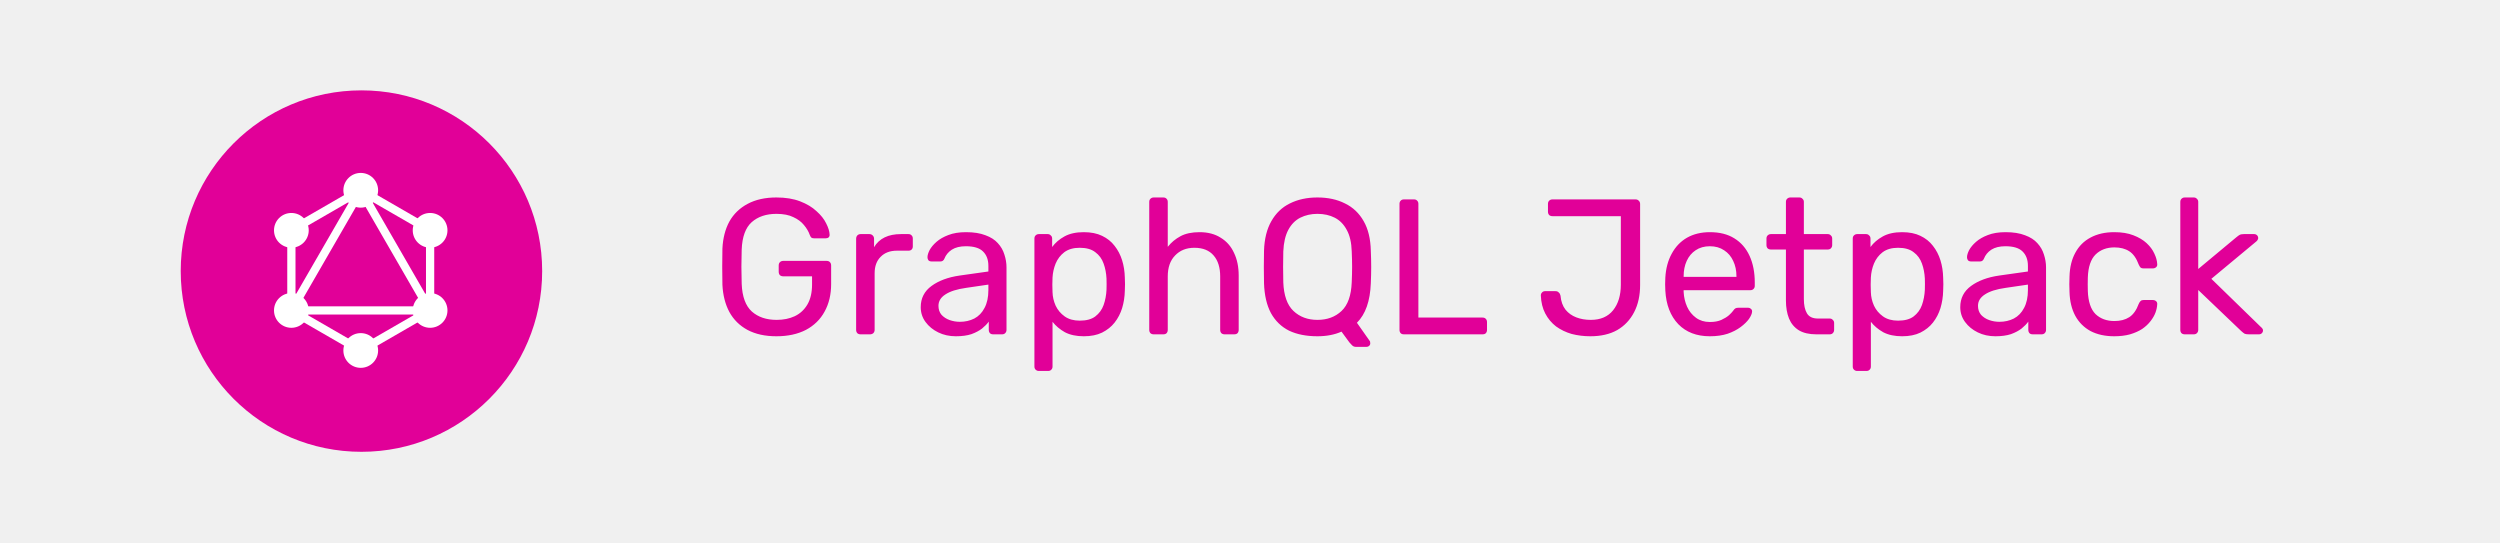
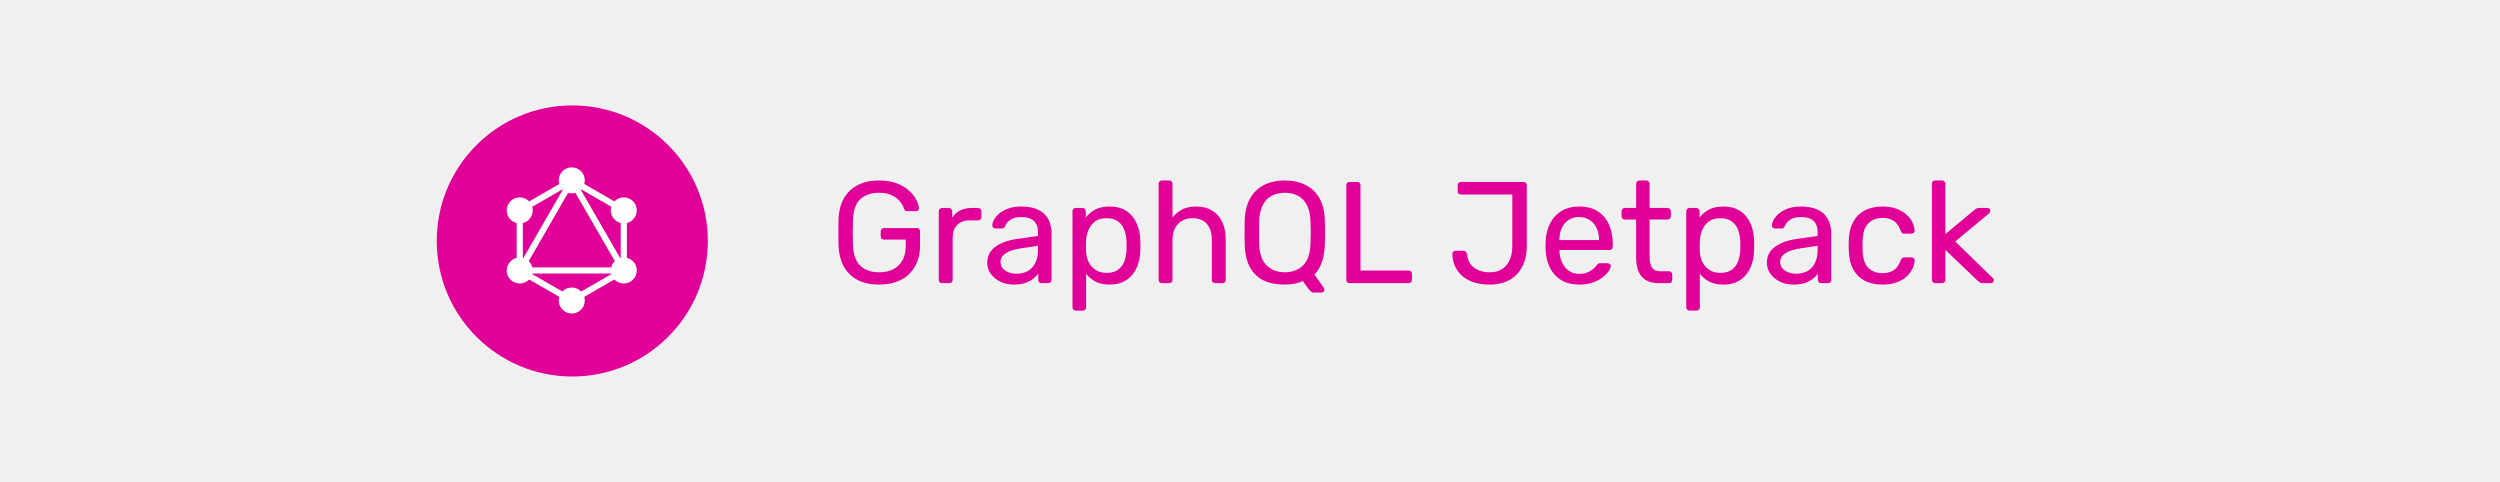
- <svg xmlns="http://www.w3.org/2000/svg" width="830" height="180" viewBox="0 0 830 180" fill="none">
+ <svg xmlns="http://www.w3.org/2000/svg" width="830" height="160" viewBox="0 0 830 160" fill="none">
  <g clip-path="url(#clip0_2_2)">
-     <path d="M257.762 111.64C254.007 111.64 250.807 110.936 248.162 109.528C245.559 108.12 243.554 106.136 242.146 103.576C240.78 101.016 240.012 98.008 239.842 94.552C239.799 92.675 239.778 90.691 239.778 88.6C239.778 86.467 239.799 84.44 239.842 82.52C240.012 79.064 240.78 76.077 242.146 73.56C243.554 71.043 245.58 69.08 248.226 67.672C250.871 66.264 254.05 65.56 257.762 65.56C260.791 65.56 263.415 65.987 265.634 66.84C267.852 67.693 269.666 68.781 271.074 70.104C272.524 71.384 273.591 72.728 274.274 74.136C274.999 75.544 275.383 76.781 275.426 77.848C275.468 78.232 275.362 78.552 275.106 78.808C274.85 79.021 274.508 79.128 274.082 79.128H270.306C269.879 79.128 269.559 79.043 269.346 78.872C269.175 78.701 269.004 78.403 268.833 77.976C268.449 76.867 267.81 75.779 266.914 74.712C266.06 73.645 264.887 72.771 263.394 72.088C261.943 71.363 260.066 71 257.762 71C254.391 71 251.66 71.917 249.57 73.752C247.522 75.587 246.412 78.616 246.242 82.84C246.114 86.637 246.114 90.435 246.242 94.232C246.412 98.499 247.543 101.571 249.634 103.448C251.724 105.283 254.455 106.2 257.826 106.2C260.087 106.2 262.092 105.795 263.842 104.984C265.634 104.131 267.042 102.829 268.066 101.08C269.09 99.331 269.602 97.112 269.602 94.424V91.736H260.002C259.575 91.736 259.212 91.608 258.914 91.352C258.658 91.053 258.53 90.669 258.53 90.2V88.152C258.53 87.683 258.658 87.32 258.914 87.064C259.212 86.765 259.575 86.616 260.002 86.616H274.466C274.935 86.616 275.298 86.765 275.554 87.064C275.81 87.32 275.938 87.683 275.938 88.152V94.296C275.938 97.795 275.212 100.845 273.762 103.448C272.354 106.051 270.284 108.077 267.554 109.528C264.823 110.936 261.559 111.64 257.762 111.64ZM285.708 111C285.281 111 284.919 110.872 284.62 110.616C284.364 110.317 284.236 109.955 284.236 109.528V79.256C284.236 78.829 284.364 78.467 284.62 78.168C284.919 77.869 285.281 77.72 285.708 77.72H288.652C289.079 77.72 289.441 77.869 289.74 78.168C290.039 78.467 290.188 78.829 290.188 79.256V82.072C291.041 80.621 292.215 79.533 293.708 78.808C295.201 78.083 296.993 77.72 299.084 77.72H301.644C302.071 77.72 302.412 77.869 302.668 78.168C302.924 78.424 303.052 78.765 303.052 79.192V81.816C303.052 82.243 302.924 82.584 302.668 82.84C302.412 83.096 302.071 83.224 301.644 83.224H297.804C295.5 83.224 293.687 83.907 292.364 85.272C291.041 86.595 290.38 88.408 290.38 90.712V109.528C290.38 109.955 290.231 110.317 289.932 110.616C289.633 110.872 289.271 111 288.844 111H285.708ZM317.329 111.64C315.195 111.64 313.254 111.213 311.505 110.36C309.755 109.507 308.347 108.355 307.281 106.904C306.214 105.453 305.681 103.811 305.681 101.976C305.681 99.032 306.875 96.685 309.265 94.936C311.654 93.187 314.769 92.035 318.609 91.48L328.145 90.136V88.28C328.145 86.232 327.547 84.632 326.353 83.48C325.201 82.328 323.302 81.752 320.657 81.752C318.737 81.752 317.179 82.136 315.985 82.904C314.833 83.672 314.022 84.653 313.553 85.848C313.297 86.488 312.849 86.808 312.209 86.808H309.329C308.859 86.808 308.497 86.68 308.241 86.424C308.027 86.125 307.921 85.784 307.921 85.4C307.921 84.76 308.155 83.971 308.625 83.032C309.137 82.093 309.905 81.176 310.929 80.28C311.953 79.384 313.254 78.637 314.833 78.04C316.454 77.4 318.417 77.08 320.721 77.08C323.281 77.08 325.435 77.421 327.185 78.104C328.934 78.744 330.299 79.619 331.281 80.728C332.305 81.837 333.03 83.096 333.457 84.504C333.926 85.912 334.161 87.341 334.161 88.792V109.528C334.161 109.955 334.011 110.317 333.713 110.616C333.457 110.872 333.115 111 332.689 111H329.745C329.275 111 328.913 110.872 328.657 110.616C328.401 110.317 328.273 109.955 328.273 109.528V106.776C327.718 107.544 326.971 108.312 326.033 109.08C325.094 109.805 323.921 110.424 322.513 110.936C321.105 111.405 319.377 111.64 317.329 111.64ZM318.673 106.84C320.422 106.84 322.022 106.477 323.473 105.752C324.923 104.984 326.054 103.811 326.865 102.232C327.718 100.653 328.145 98.669 328.145 96.28V94.488L320.721 95.576C317.691 96.003 315.409 96.728 313.873 97.752C312.337 98.733 311.569 99.992 311.569 101.528C311.569 102.723 311.91 103.725 312.593 104.536C313.318 105.304 314.214 105.88 315.281 106.264C316.39 106.648 317.521 106.84 318.673 106.84ZM344.897 123.16C344.47 123.16 344.108 123.011 343.809 122.712C343.553 122.456 343.425 122.115 343.425 121.688V79.192C343.425 78.765 343.553 78.424 343.809 78.168C344.108 77.869 344.47 77.72 344.897 77.72H347.841C348.268 77.72 348.609 77.869 348.865 78.168C349.164 78.424 349.313 78.765 349.313 79.192V82.008C350.337 80.6 351.702 79.427 353.409 78.488C355.116 77.549 357.249 77.08 359.809 77.08C362.198 77.08 364.225 77.485 365.889 78.296C367.596 79.107 368.982 80.216 370.049 81.624C371.158 83.032 371.99 84.632 372.545 86.424C373.1 88.216 373.398 90.136 373.441 92.184C373.484 92.867 373.505 93.592 373.505 94.36C373.505 95.128 373.484 95.853 373.441 96.536C373.398 98.541 373.1 100.461 372.545 102.296C371.99 104.088 371.158 105.688 370.049 107.096C368.982 108.461 367.596 109.571 365.889 110.424C364.225 111.235 362.198 111.64 359.809 111.64C357.334 111.64 355.244 111.192 353.537 110.296C351.873 109.357 350.508 108.205 349.441 106.84V121.688C349.441 122.115 349.313 122.456 349.057 122.712C348.801 123.011 348.438 123.16 347.969 123.16H344.897ZM358.465 106.456C360.684 106.456 362.412 105.987 363.649 105.048C364.929 104.067 365.846 102.808 366.401 101.272C366.956 99.693 367.276 98.008 367.361 96.216C367.404 94.979 367.404 93.741 367.361 92.504C367.276 90.712 366.956 89.048 366.401 87.512C365.846 85.933 364.929 84.675 363.649 83.736C362.412 82.755 360.684 82.264 358.465 82.264C356.374 82.264 354.668 82.755 353.345 83.736C352.065 84.717 351.105 85.976 350.465 87.512C349.868 89.005 349.526 90.541 349.441 92.12C349.398 92.803 349.377 93.613 349.377 94.552C349.377 95.491 349.398 96.323 349.441 97.048C349.484 98.541 349.825 100.013 350.465 101.464C351.148 102.915 352.15 104.109 353.473 105.048C354.796 105.987 356.46 106.456 358.465 106.456ZM383.022 111C382.595 111 382.233 110.872 381.934 110.616C381.678 110.317 381.55 109.955 381.55 109.528V67.032C381.55 66.605 381.678 66.264 381.934 66.008C382.233 65.709 382.595 65.56 383.022 65.56H386.222C386.691 65.56 387.054 65.709 387.31 66.008C387.566 66.264 387.694 66.605 387.694 67.032V81.944C388.846 80.493 390.254 79.32 391.918 78.424C393.582 77.528 395.694 77.08 398.254 77.08C401.027 77.08 403.374 77.699 405.294 78.936C407.257 80.131 408.729 81.816 409.71 83.992C410.734 86.125 411.246 88.621 411.246 91.48V109.528C411.246 109.955 411.118 110.317 410.862 110.616C410.606 110.872 410.243 111 409.774 111H406.574C406.147 111 405.785 110.872 405.486 110.616C405.23 110.317 405.102 109.955 405.102 109.528V91.8C405.102 88.813 404.377 86.488 402.926 84.824C401.475 83.117 399.342 82.264 396.526 82.264C393.881 82.264 391.747 83.117 390.126 84.824C388.505 86.488 387.694 88.813 387.694 91.8V109.528C387.694 109.955 387.566 110.317 387.31 110.616C387.054 110.872 386.691 111 386.222 111H383.022ZM450.182 115.16C449.627 115.16 449.179 114.968 448.838 114.584C448.497 114.243 448.219 113.944 448.006 113.688L445.382 110.104C443.078 111.128 440.411 111.64 437.382 111.64C433.713 111.64 430.577 111.021 427.974 109.784C425.414 108.504 423.409 106.563 421.958 103.96C420.55 101.315 419.782 98.008 419.654 94.04C419.611 92.163 419.59 90.371 419.59 88.664C419.59 86.915 419.611 85.101 419.654 83.224C419.782 79.299 420.593 76.035 422.086 73.432C423.579 70.787 425.627 68.824 428.23 67.544C430.875 66.221 433.926 65.56 437.382 65.56C440.881 65.56 443.931 66.221 446.534 67.544C449.179 68.824 451.249 70.787 452.742 73.432C454.235 76.035 455.025 79.299 455.11 83.224C455.195 85.101 455.238 86.915 455.238 88.664C455.238 90.371 455.195 92.163 455.11 94.04C454.897 99.928 453.361 104.301 450.502 107.16L454.726 113.176C454.769 113.219 454.811 113.283 454.854 113.368C454.897 113.496 454.918 113.667 454.918 113.88C454.961 114.221 454.854 114.52 454.598 114.776C454.342 115.032 454.022 115.16 453.638 115.16H450.182ZM437.382 106.2C440.625 106.2 443.291 105.219 445.382 103.256C447.473 101.293 448.603 98.115 448.774 93.72C448.859 91.8 448.902 90.093 448.902 88.6C448.902 87.064 448.859 85.357 448.774 83.48C448.689 80.536 448.134 78.147 447.11 76.312C446.129 74.477 444.806 73.133 443.142 72.28C441.478 71.427 439.558 71 437.382 71C435.291 71 433.393 71.427 431.686 72.28C430.022 73.133 428.699 74.477 427.718 76.312C426.737 78.147 426.182 80.536 426.054 83.48C426.011 85.357 425.99 87.064 425.99 88.6C425.99 90.093 426.011 91.8 426.054 93.72C426.225 98.115 427.355 101.293 429.446 103.256C431.537 105.219 434.182 106.2 437.382 106.2ZM466.103 111C465.633 111 465.271 110.872 465.015 110.616C464.759 110.317 464.631 109.955 464.631 109.528V67.672C464.631 67.245 464.759 66.904 465.015 66.648C465.271 66.349 465.633 66.2 466.103 66.2H469.495C469.921 66.2 470.263 66.349 470.519 66.648C470.775 66.904 470.903 67.245 470.903 67.672V105.432H492.215C492.684 105.432 493.047 105.581 493.303 105.88C493.559 106.136 493.687 106.499 493.687 106.968V109.528C493.687 109.955 493.559 110.317 493.303 110.616C493.047 110.872 492.684 111 492.215 111H466.103ZM528.005 111.64C525.829 111.64 523.76 111.384 521.797 110.872C519.877 110.317 518.149 109.485 516.613 108.376C515.12 107.224 513.925 105.795 513.029 104.088C512.133 102.381 511.642 100.376 511.557 98.072C511.557 97.688 511.685 97.368 511.941 97.112C512.197 96.813 512.538 96.664 512.965 96.664H516.421C516.89 96.664 517.253 96.813 517.509 97.112C517.808 97.368 518 97.709 518.085 98.136C518.256 100.056 518.81 101.613 519.749 102.808C520.688 103.96 521.882 104.813 523.333 105.368C524.784 105.923 526.384 106.2 528.133 106.2C531.376 106.2 533.85 105.133 535.557 103C537.264 100.867 538.117 98.029 538.117 94.488V71.768H515.397C514.97 71.768 514.608 71.64 514.309 71.384C514.053 71.085 513.925 70.723 513.925 70.296V67.672C513.925 67.245 514.053 66.904 514.309 66.648C514.608 66.349 514.97 66.2 515.397 66.2H542.981C543.45 66.2 543.813 66.349 544.069 66.648C544.368 66.904 544.517 67.267 544.517 67.736V94.616C544.517 98.072 543.856 101.08 542.533 103.64C541.21 106.2 539.333 108.184 536.901 109.592C534.469 110.957 531.504 111.64 528.005 111.64ZM567.672 111.64C563.277 111.64 559.778 110.296 557.176 107.608C554.573 104.877 553.144 101.165 552.888 96.472C552.845 95.917 552.824 95.213 552.824 94.36C552.824 93.464 552.845 92.739 552.888 92.184C553.058 89.155 553.762 86.509 555 84.248C556.237 81.944 557.922 80.173 560.056 78.936C562.232 77.699 564.77 77.08 567.672 77.08C570.914 77.08 573.624 77.763 575.8 79.128C578.018 80.493 579.704 82.435 580.856 84.952C582.008 87.469 582.583 90.413 582.583 93.784V94.872C582.583 95.341 582.434 95.704 582.136 95.96C581.88 96.216 581.538 96.344 581.112 96.344H558.968C558.968 96.387 558.968 96.472 558.968 96.6C558.968 96.728 558.968 96.835 558.968 96.92C559.053 98.669 559.437 100.312 560.12 101.848C560.802 103.341 561.784 104.557 563.064 105.496C564.344 106.435 565.88 106.904 567.672 106.904C569.208 106.904 570.488 106.669 571.512 106.2C572.536 105.731 573.368 105.219 574.008 104.664C574.648 104.067 575.074 103.619 575.288 103.32C575.672 102.765 575.97 102.445 576.184 102.36C576.397 102.232 576.738 102.168 577.208 102.168H580.28C580.706 102.168 581.048 102.296 581.304 102.552C581.602 102.765 581.73 103.085 581.688 103.512C581.645 104.152 581.304 104.941 580.664 105.88C580.024 106.776 579.106 107.672 577.912 108.568C576.717 109.464 575.266 110.211 573.56 110.808C571.853 111.363 569.89 111.64 567.672 111.64ZM558.968 91.928H576.504V91.736C576.504 89.816 576.141 88.109 575.416 86.616C574.733 85.123 573.73 83.949 572.408 83.096C571.085 82.2 569.506 81.752 567.672 81.752C565.837 81.752 564.258 82.2 562.936 83.096C561.656 83.949 560.674 85.123 559.992 86.616C559.309 88.109 558.968 89.816 558.968 91.736V91.928ZM603.041 111C600.651 111 598.71 110.552 597.217 109.656C595.723 108.717 594.635 107.416 593.953 105.752C593.27 104.045 592.929 102.04 592.929 99.736V82.84H587.937C587.51 82.84 587.147 82.712 586.849 82.456C586.593 82.157 586.465 81.795 586.465 81.368V79.192C586.465 78.765 586.593 78.424 586.849 78.168C587.147 77.869 587.51 77.72 587.937 77.72H592.929V67.032C592.929 66.605 593.057 66.264 593.312 66.008C593.611 65.709 593.974 65.56 594.401 65.56H597.409C597.835 65.56 598.177 65.709 598.433 66.008C598.731 66.264 598.881 66.605 598.881 67.032V77.72H606.817C607.243 77.72 607.585 77.869 607.841 78.168C608.139 78.424 608.289 78.765 608.289 79.192V81.368C608.289 81.795 608.139 82.157 607.841 82.456C607.585 82.712 607.243 82.84 606.817 82.84H598.881V99.288C598.881 101.293 599.222 102.872 599.905 104.024C600.587 105.176 601.803 105.752 603.553 105.752H607.457C607.883 105.752 608.225 105.901 608.481 106.2C608.779 106.456 608.929 106.797 608.929 107.224V109.528C608.929 109.955 608.779 110.317 608.481 110.616C608.225 110.872 607.883 111 607.457 111H603.041ZM616.585 123.16C616.158 123.16 615.795 123.011 615.497 122.712C615.241 122.456 615.113 122.115 615.113 121.688V79.192C615.113 78.765 615.241 78.424 615.497 78.168C615.795 77.869 616.158 77.72 616.585 77.72H619.529C619.955 77.72 620.297 77.869 620.553 78.168C620.851 78.424 621.001 78.765 621.001 79.192V82.008C622.025 80.6 623.39 79.427 625.097 78.488C626.803 77.549 628.937 77.08 631.497 77.08C633.886 77.08 635.913 77.485 637.577 78.296C639.283 79.107 640.67 80.216 641.737 81.624C642.846 83.032 643.678 84.632 644.233 86.424C644.787 88.216 645.086 90.136 645.129 92.184C645.171 92.867 645.193 93.592 645.193 94.36C645.193 95.128 645.171 95.853 645.129 96.536C645.086 98.541 644.787 100.461 644.233 102.296C643.678 104.088 642.846 105.688 641.737 107.096C640.67 108.461 639.283 109.571 637.577 110.424C635.913 111.235 633.886 111.64 631.497 111.64C629.022 111.64 626.931 111.192 625.225 110.296C623.561 109.357 622.195 108.205 621.129 106.84V121.688C621.129 122.115 621.001 122.456 620.745 122.712C620.489 123.011 620.126 123.16 619.657 123.16H616.585ZM630.153 106.456C632.371 106.456 634.099 105.987 635.337 105.048C636.617 104.067 637.534 102.808 638.089 101.272C638.643 99.693 638.963 98.008 639.049 96.216C639.091 94.979 639.091 93.741 639.049 92.504C638.963 90.712 638.643 89.048 638.089 87.512C637.534 85.933 636.617 84.675 635.337 83.736C634.099 82.755 632.371 82.264 630.153 82.264C628.062 82.264 626.355 82.755 625.033 83.736C623.753 84.717 622.793 85.976 622.153 87.512C621.555 89.005 621.214 90.541 621.129 92.12C621.086 92.803 621.065 93.613 621.065 94.552C621.065 95.491 621.086 96.323 621.129 97.048C621.171 98.541 621.513 100.013 622.153 101.464C622.835 102.915 623.838 104.109 625.161 105.048C626.483 105.987 628.147 106.456 630.153 106.456ZM662.454 111.64C660.32 111.64 658.379 111.213 656.63 110.36C654.88 109.507 653.472 108.355 652.406 106.904C651.339 105.453 650.806 103.811 650.806 101.976C650.806 99.032 652 96.685 654.39 94.936C656.779 93.187 659.894 92.035 663.734 91.48L673.27 90.136V88.28C673.27 86.232 672.672 84.632 671.478 83.48C670.326 82.328 668.427 81.752 665.782 81.752C663.862 81.752 662.304 82.136 661.11 82.904C659.958 83.672 659.147 84.653 658.678 85.848C658.422 86.488 657.974 86.808 657.334 86.808H654.454C653.984 86.808 653.622 86.68 653.366 86.424C653.152 86.125 653.046 85.784 653.046 85.4C653.046 84.76 653.28 83.971 653.75 83.032C654.262 82.093 655.03 81.176 656.054 80.28C657.078 79.384 658.379 78.637 659.958 78.04C661.579 77.4 663.542 77.08 665.846 77.08C668.406 77.08 670.56 77.421 672.31 78.104C674.059 78.744 675.424 79.619 676.406 80.728C677.43 81.837 678.155 83.096 678.582 84.504C679.051 85.912 679.286 87.341 679.286 88.792V109.528C679.286 109.955 679.136 110.317 678.838 110.616C678.582 110.872 678.24 111 677.814 111H674.87C674.4 111 674.038 110.872 673.782 110.616C673.526 110.317 673.398 109.955 673.398 109.528V106.776C672.843 107.544 672.096 108.312 671.158 109.08C670.219 109.805 669.046 110.424 667.638 110.936C666.23 111.405 664.502 111.64 662.454 111.64ZM663.798 106.84C665.547 106.84 667.147 106.477 668.598 105.752C670.048 104.984 671.179 103.811 671.99 102.232C672.843 100.653 673.27 98.669 673.27 96.28V94.488L665.846 95.576C662.816 96.003 660.534 96.728 658.998 97.752C657.462 98.733 656.694 99.992 656.694 101.528C656.694 102.723 657.035 103.725 657.718 104.536C658.443 105.304 659.339 105.88 660.406 106.264C661.515 106.648 662.646 106.84 663.798 106.84ZM701.926 111.64C698.897 111.64 696.273 111.064 694.054 109.912C691.878 108.717 690.193 107.032 688.998 104.856C687.803 102.637 687.163 99.992 687.078 96.92C687.035 96.28 687.014 95.427 687.014 94.36C687.014 93.293 687.035 92.44 687.078 91.8C687.163 88.728 687.803 86.104 688.998 83.928C690.193 81.709 691.878 80.024 694.054 78.872C696.273 77.677 698.897 77.08 701.926 77.08C704.401 77.08 706.513 77.421 708.262 78.104C710.054 78.787 711.526 79.661 712.678 80.728C713.83 81.795 714.683 82.947 715.238 84.184C715.835 85.421 716.155 86.595 716.198 87.704C716.241 88.131 716.113 88.472 715.814 88.728C715.515 88.984 715.153 89.112 714.726 89.112H711.654C711.227 89.112 710.907 89.027 710.694 88.856C710.481 88.643 710.267 88.301 710.054 87.832C709.286 85.741 708.241 84.269 706.918 83.416C705.595 82.563 703.953 82.136 701.99 82.136C699.43 82.136 697.339 82.925 695.718 84.504C694.139 86.083 693.286 88.621 693.158 92.12C693.115 93.656 693.115 95.149 693.158 96.6C693.286 100.141 694.139 102.701 695.718 104.28C697.339 105.816 699.43 106.584 701.99 106.584C703.953 106.584 705.595 106.157 706.918 105.304C708.241 104.451 709.286 102.979 710.054 100.888C710.267 100.419 710.481 100.099 710.694 99.928C710.907 99.715 711.227 99.608 711.654 99.608H714.726C715.153 99.608 715.515 99.736 715.814 99.992C716.113 100.248 716.241 100.589 716.198 101.016C716.155 101.912 715.963 102.829 715.622 103.768C715.281 104.707 714.726 105.667 713.958 106.648C713.233 107.587 712.315 108.44 711.206 109.208C710.097 109.933 708.753 110.531 707.174 111C705.638 111.427 703.889 111.64 701.926 111.64ZM725.335 111C724.908 111 724.545 110.872 724.247 110.616C723.991 110.317 723.863 109.955 723.863 109.528V67.032C723.863 66.605 723.991 66.264 724.247 66.008C724.545 65.709 724.908 65.56 725.335 65.56H728.343C728.769 65.56 729.111 65.709 729.367 66.008C729.665 66.264 729.815 66.605 729.815 67.032V89.304L742.423 78.808C742.935 78.381 743.319 78.104 743.575 77.976C743.873 77.805 744.343 77.72 744.983 77.72H748.375C748.759 77.72 749.079 77.848 749.335 78.104C749.591 78.36 749.719 78.68 749.719 79.064C749.719 79.235 749.655 79.427 749.527 79.64C749.441 79.853 749.249 80.067 748.951 80.28L734.167 92.568L750.551 108.504C751.063 108.931 751.319 109.315 751.319 109.656C751.319 110.04 751.191 110.36 750.935 110.616C750.679 110.872 750.359 111 749.975 111H746.647C746.007 111 745.537 110.936 745.239 110.808C744.94 110.637 744.556 110.339 744.087 109.912L729.815 96.28V109.528C729.815 109.955 729.665 110.317 729.367 110.616C729.111 110.872 728.769 111 728.343 111H725.335Z" fill="#E10098" />
-     <circle cx="120" cy="90" r="60" fill="#E10098" />
+     <path d="M291.821 94.48C289.005 94.48 286.605 93.952 284.621 92.896C282.669 91.84 281.165 90.352 280.109 88.432C279.085 86.512 278.509 84.256 278.381 81.664C278.349 80.256 278.333 78.768 278.333 77.2C278.333 75.6 278.349 74.08 278.381 72.64C278.509 70.048 279.085 67.808 280.109 65.92C281.165 64.032 282.685 62.56 284.669 61.504C286.653 60.448 289.037 59.92 291.821 59.92C294.093 59.92 296.061 60.24 297.725 60.88C299.389 61.52 300.749 62.336 301.805 63.328C302.893 64.288 303.693 65.296 304.205 66.352C304.749 67.408 305.037 68.336 305.069 69.136C305.101 69.424 305.021 69.664 304.829 69.856C304.637 70.016 304.381 70.096 304.061 70.096H301.229C300.909 70.096 300.669 70.032 300.509 69.904C300.381 69.776 300.253 69.552 300.125 69.232C299.837 68.4 299.357 67.584 298.685 66.784C298.045 65.984 297.165 65.328 296.045 64.816C294.957 64.272 293.549 64 291.821 64C289.293 64 287.245 64.688 285.677 66.064C284.141 67.44 283.309 69.712 283.181 72.88C283.085 75.728 283.085 78.576 283.181 81.424C283.309 84.624 284.157 86.928 285.725 88.336C287.293 89.712 289.341 90.4 291.869 90.4C293.565 90.4 295.069 90.096 296.381 89.488C297.725 88.848 298.781 87.872 299.549 86.56C300.317 85.248 300.701 83.584 300.701 81.568V79.552H293.501C293.181 79.552 292.909 79.456 292.685 79.264C292.493 79.04 292.397 78.752 292.397 78.4V76.864C292.397 76.512 292.493 76.24 292.685 76.048C292.909 75.824 293.181 75.712 293.501 75.712H304.349C304.701 75.712 304.973 75.824 305.165 76.048C305.357 76.24 305.453 76.512 305.453 76.864V81.472C305.453 84.096 304.909 86.384 303.821 88.336C302.765 90.288 301.213 91.808 299.165 92.896C297.117 93.952 294.669 94.48 291.821 94.48ZM312.781 94C312.461 94 312.189 93.904 311.965 93.712C311.773 93.488 311.677 93.216 311.677 92.896V70.192C311.677 69.872 311.773 69.6 311.965 69.376C312.189 69.152 312.461 69.04 312.781 69.04H314.989C315.309 69.04 315.581 69.152 315.805 69.376C316.029 69.6 316.141 69.872 316.141 70.192V72.304C316.781 71.216 317.661 70.4 318.781 69.856C319.901 69.312 321.245 69.04 322.813 69.04H324.733C325.053 69.04 325.309 69.152 325.501 69.376C325.693 69.568 325.789 69.824 325.789 70.144V72.112C325.789 72.432 325.693 72.688 325.501 72.88C325.309 73.072 325.053 73.168 324.733 73.168H321.853C320.125 73.168 318.765 73.68 317.773 74.704C316.781 75.696 316.285 77.056 316.285 78.784V92.896C316.285 93.216 316.173 93.488 315.949 93.712C315.725 93.904 315.453 94 315.133 94H312.781ZM336.496 94.48C334.896 94.48 333.44 94.16 332.128 93.52C330.816 92.88 329.76 92.016 328.96 90.928C328.16 89.84 327.76 88.608 327.76 87.232C327.76 85.024 328.656 83.264 330.448 81.952C332.24 80.64 334.576 79.776 337.456 79.36L344.608 78.352V76.96C344.608 75.424 344.16 74.224 343.264 73.36C342.4 72.496 340.976 72.064 338.992 72.064C337.552 72.064 336.384 72.352 335.488 72.928C334.624 73.504 334.016 74.24 333.664 75.136C333.472 75.616 333.136 75.856 332.656 75.856H330.496C330.144 75.856 329.872 75.76 329.68 75.568C329.52 75.344 329.44 75.088 329.44 74.8C329.44 74.32 329.616 73.728 329.968 73.024C330.352 72.32 330.928 71.632 331.696 70.96C332.464 70.288 333.44 69.728 334.624 69.28C335.84 68.8 337.312 68.56 339.04 68.56C340.96 68.56 342.576 68.816 343.888 69.328C345.2 69.808 346.224 70.464 346.96 71.296C347.728 72.128 348.272 73.072 348.592 74.128C348.944 75.184 349.12 76.256 349.12 77.344V92.896C349.12 93.216 349.008 93.488 348.784 93.712C348.592 93.904 348.336 94 348.016 94H345.808C345.456 94 345.184 93.904 344.992 93.712C344.8 93.488 344.704 93.216 344.704 92.896V90.832C344.288 91.408 343.728 91.984 343.024 92.56C342.32 93.104 341.44 93.568 340.384 93.952C339.328 94.304 338.032 94.48 336.496 94.48ZM337.504 90.88C338.816 90.88 340.016 90.608 341.104 90.064C342.192 89.488 343.04 88.608 343.648 87.424C344.288 86.24 344.608 84.752 344.608 82.96V81.616L339.04 82.432C336.768 82.752 335.056 83.296 333.904 84.064C332.752 84.8 332.176 85.744 332.176 86.896C332.176 87.792 332.432 88.544 332.944 89.152C333.488 89.728 334.16 90.16 334.96 90.448C335.792 90.736 336.64 90.88 337.504 90.88ZM357.173 103.12C356.853 103.12 356.581 103.008 356.357 102.784C356.165 102.592 356.069 102.336 356.069 102.016V70.144C356.069 69.824 356.165 69.568 356.357 69.376C356.581 69.152 356.853 69.04 357.173 69.04H359.381C359.701 69.04 359.957 69.152 360.149 69.376C360.373 69.568 360.485 69.824 360.485 70.144V72.256C361.253 71.2 362.277 70.32 363.557 69.616C364.837 68.912 366.437 68.56 368.357 68.56C370.149 68.56 371.669 68.864 372.917 69.472C374.197 70.08 375.237 70.912 376.037 71.968C376.869 73.024 377.493 74.224 377.909 75.568C378.325 76.912 378.549 78.352 378.581 79.888C378.613 80.4 378.629 80.944 378.629 81.52C378.629 82.096 378.613 82.64 378.581 83.152C378.549 84.656 378.325 86.096 377.909 87.472C377.493 88.816 376.869 90.016 376.037 91.072C375.237 92.096 374.197 92.928 372.917 93.568C371.669 94.176 370.149 94.48 368.357 94.48C366.501 94.48 364.933 94.144 363.653 93.472C362.405 92.768 361.381 91.904 360.581 90.88V102.016C360.581 102.336 360.485 102.592 360.293 102.784C360.101 103.008 359.829 103.12 359.477 103.12H357.173ZM367.349 90.592C369.013 90.592 370.309 90.24 371.237 89.536C372.197 88.8 372.885 87.856 373.301 86.704C373.717 85.52 373.957 84.256 374.021 82.912C374.053 81.984 374.053 81.056 374.021 80.128C373.957 78.784 373.717 77.536 373.301 76.384C372.885 75.2 372.197 74.256 371.237 73.552C370.309 72.816 369.013 72.448 367.349 72.448C365.781 72.448 364.501 72.816 363.509 73.552C362.549 74.288 361.829 75.232 361.349 76.384C360.901 77.504 360.645 78.656 360.581 79.84C360.549 80.352 360.533 80.96 360.533 81.664C360.533 82.368 360.549 82.992 360.581 83.536C360.613 84.656 360.869 85.76 361.349 86.848C361.861 87.936 362.613 88.832 363.605 89.536C364.597 90.24 365.845 90.592 367.349 90.592ZM385.767 94C385.447 94 385.175 93.904 384.951 93.712C384.759 93.488 384.663 93.216 384.663 92.896V61.024C384.663 60.704 384.759 60.448 384.951 60.256C385.175 60.032 385.447 59.92 385.767 59.92H388.167C388.519 59.92 388.791 60.032 388.983 60.256C389.175 60.448 389.271 60.704 389.271 61.024V72.208C390.135 71.12 391.191 70.24 392.439 69.568C393.687 68.896 395.271 68.56 397.191 68.56C399.271 68.56 401.031 69.024 402.471 69.952C403.943 70.848 405.047 72.112 405.783 73.744C406.551 75.344 406.935 77.216 406.935 79.36V92.896C406.935 93.216 406.839 93.488 406.647 93.712C406.455 93.904 406.183 94 405.831 94H403.431C403.111 94 402.839 93.904 402.615 93.712C402.423 93.488 402.327 93.216 402.327 92.896V79.6C402.327 77.36 401.783 75.616 400.695 74.368C399.607 73.088 398.007 72.448 395.895 72.448C393.911 72.448 392.311 73.088 391.095 74.368C389.879 75.616 389.271 77.36 389.271 79.6V92.896C389.271 93.216 389.175 93.488 388.983 93.712C388.791 93.904 388.519 94 388.167 94H385.767ZM436.137 97.12C435.721 97.12 435.385 96.976 435.129 96.688C434.873 96.432 434.665 96.208 434.505 96.016L432.537 93.328C430.809 94.096 428.809 94.48 426.537 94.48C423.785 94.48 421.433 94.016 419.481 93.088C417.561 92.128 416.057 90.672 414.969 88.72C413.913 86.736 413.337 84.256 413.241 81.28C413.209 79.872 413.193 78.528 413.193 77.248C413.193 75.936 413.209 74.576 413.241 73.168C413.337 70.224 413.945 67.776 415.065 65.824C416.185 63.84 417.721 62.368 419.673 61.408C421.657 60.416 423.945 59.92 426.537 59.92C429.161 59.92 431.449 60.416 433.401 61.408C435.385 62.368 436.937 63.84 438.057 65.824C439.177 67.776 439.769 70.224 439.833 73.168C439.897 74.576 439.929 75.936 439.929 77.248C439.929 78.528 439.897 79.872 439.833 81.28C439.673 85.696 438.521 88.976 436.377 91.12L439.545 95.632C439.577 95.664 439.609 95.712 439.641 95.776C439.673 95.872 439.689 96 439.689 96.16C439.721 96.416 439.641 96.64 439.449 96.832C439.257 97.024 439.017 97.12 438.729 97.12H436.137ZM426.537 90.4C428.969 90.4 430.969 89.664 432.537 88.192C434.105 86.72 434.953 84.336 435.081 81.04C435.145 79.6 435.177 78.32 435.177 77.2C435.177 76.048 435.145 74.768 435.081 73.36C435.017 71.152 434.601 69.36 433.833 67.984C433.097 66.608 432.105 65.6 430.857 64.96C429.609 64.32 428.169 64 426.537 64C424.969 64 423.545 64.32 422.265 64.96C421.017 65.6 420.025 66.608 419.289 67.984C418.553 69.36 418.137 71.152 418.041 73.36C418.009 74.768 417.993 76.048 417.993 77.2C417.993 78.32 418.009 79.6 418.041 81.04C418.169 84.336 419.017 86.72 420.585 88.192C422.153 89.664 424.137 90.4 426.537 90.4ZM448.077 94C447.725 94 447.453 93.904 447.261 93.712C447.069 93.488 446.973 93.216 446.973 92.896V61.504C446.973 61.184 447.069 60.928 447.261 60.736C447.453 60.512 447.725 60.4 448.077 60.4H450.621C450.941 60.4 451.197 60.512 451.389 60.736C451.581 60.928 451.677 61.184 451.677 61.504V89.824H467.661C468.013 89.824 468.285 89.936 468.477 90.16C468.669 90.352 468.765 90.624 468.765 90.976V92.896C468.765 93.216 468.669 93.488 468.477 93.712C468.285 93.904 468.013 94 467.661 94H448.077ZM494.504 94.48C492.872 94.48 491.32 94.288 489.848 93.904C488.408 93.488 487.112 92.864 485.96 92.032C484.84 91.168 483.944 90.096 483.272 88.816C482.6 87.536 482.232 86.032 482.168 84.304C482.168 84.016 482.264 83.776 482.456 83.584C482.648 83.36 482.904 83.248 483.224 83.248H485.816C486.168 83.248 486.44 83.36 486.632 83.584C486.856 83.776 487 84.032 487.064 84.352C487.192 85.792 487.608 86.96 488.312 87.856C489.016 88.72 489.912 89.36 491 89.776C492.088 90.192 493.288 90.4 494.6 90.4C497.032 90.4 498.888 89.6 500.168 88C501.448 86.4 502.088 84.272 502.088 81.616V64.576H485.048C484.728 64.576 484.456 64.48 484.232 64.288C484.04 64.064 483.944 63.792 483.944 63.472V61.504C483.944 61.184 484.04 60.928 484.232 60.736C484.456 60.512 484.728 60.4 485.048 60.4H505.736C506.088 60.4 506.36 60.512 506.552 60.736C506.776 60.928 506.888 61.2 506.888 61.552V81.712C506.888 84.304 506.392 86.56 505.4 88.48C504.408 90.4 503 91.888 501.176 92.944C499.352 93.968 497.128 94.48 494.504 94.48ZM524.254 94.48C520.958 94.48 518.334 93.472 516.382 91.456C514.43 89.408 513.358 86.624 513.166 83.104C513.134 82.688 513.118 82.16 513.118 81.52C513.118 80.848 513.134 80.304 513.166 79.888C513.294 77.616 513.822 75.632 514.75 73.936C515.678 72.208 516.942 70.88 518.542 69.952C520.174 69.024 522.078 68.56 524.254 68.56C526.686 68.56 528.718 69.072 530.35 70.096C532.014 71.12 533.278 72.576 534.142 74.464C535.006 76.352 535.438 78.56 535.438 81.088V81.904C535.438 82.256 535.326 82.528 535.102 82.72C534.91 82.912 534.654 83.008 534.334 83.008H517.726C517.726 83.04 517.726 83.104 517.726 83.2C517.726 83.296 517.726 83.376 517.726 83.44C517.79 84.752 518.078 85.984 518.59 87.136C519.102 88.256 519.838 89.168 520.798 89.872C521.758 90.576 522.91 90.928 524.254 90.928C525.406 90.928 526.366 90.752 527.134 90.4C527.902 90.048 528.526 89.664 529.006 89.248C529.486 88.8 529.806 88.464 529.966 88.24C530.254 87.824 530.478 87.584 530.638 87.52C530.798 87.424 531.054 87.376 531.406 87.376H533.71C534.03 87.376 534.286 87.472 534.478 87.664C534.702 87.824 534.798 88.064 534.766 88.384C534.734 88.864 534.478 89.456 533.998 90.16C533.518 90.832 532.83 91.504 531.934 92.176C531.038 92.848 529.95 93.408 528.67 93.856C527.39 94.272 525.918 94.48 524.254 94.48ZM517.726 79.696H530.878V79.552C530.878 78.112 530.606 76.832 530.062 75.712C529.55 74.592 528.798 73.712 527.806 73.072C526.814 72.4 525.63 72.064 524.254 72.064C522.878 72.064 521.694 72.4 520.702 73.072C519.742 73.712 519.006 74.592 518.494 75.712C517.982 76.832 517.726 78.112 517.726 79.552V79.696ZM550.78 94C548.988 94 547.532 93.664 546.412 92.992C545.292 92.288 544.476 91.312 543.964 90.064C543.452 88.784 543.196 87.28 543.196 85.552V72.88H539.452C539.132 72.88 538.86 72.784 538.636 72.592C538.444 72.368 538.348 72.096 538.348 71.776V70.144C538.348 69.824 538.444 69.568 538.636 69.376C538.86 69.152 539.132 69.04 539.452 69.04H543.196V61.024C543.196 60.704 543.292 60.448 543.484 60.256C543.708 60.032 543.98 59.92 544.3 59.92H546.556C546.876 59.92 547.132 60.032 547.324 60.256C547.548 60.448 547.66 60.704 547.66 61.024V69.04H553.612C553.932 69.04 554.188 69.152 554.38 69.376C554.604 69.568 554.716 69.824 554.716 70.144V71.776C554.716 72.096 554.604 72.368 554.38 72.592C554.188 72.784 553.932 72.88 553.612 72.88H547.66V85.216C547.66 86.72 547.916 87.904 548.428 88.768C548.94 89.632 549.852 90.064 551.164 90.064H554.092C554.412 90.064 554.668 90.176 554.86 90.4C555.084 90.592 555.196 90.848 555.196 91.168V92.896C555.196 93.216 555.084 93.488 554.86 93.712C554.668 93.904 554.412 94 554.092 94H550.78ZM560.938 103.12C560.618 103.12 560.346 103.008 560.122 102.784C559.93 102.592 559.834 102.336 559.834 102.016V70.144C559.834 69.824 559.93 69.568 560.122 69.376C560.346 69.152 560.618 69.04 560.938 69.04H563.146C563.466 69.04 563.722 69.152 563.914 69.376C564.138 69.568 564.25 69.824 564.25 70.144V72.256C565.018 71.2 566.042 70.32 567.322 69.616C568.602 68.912 570.202 68.56 572.122 68.56C573.914 68.56 575.434 68.864 576.682 69.472C577.962 70.08 579.002 70.912 579.802 71.968C580.634 73.024 581.258 74.224 581.674 75.568C582.09 76.912 582.314 78.352 582.346 79.888C582.378 80.4 582.394 80.944 582.394 81.52C582.394 82.096 582.378 82.64 582.346 83.152C582.314 84.656 582.09 86.096 581.674 87.472C581.258 88.816 580.634 90.016 579.802 91.072C579.002 92.096 577.962 92.928 576.682 93.568C575.434 94.176 573.914 94.48 572.122 94.48C570.266 94.48 568.698 94.144 567.418 93.472C566.17 92.768 565.146 91.904 564.346 90.88V102.016C564.346 102.336 564.25 102.592 564.058 102.784C563.866 103.008 563.594 103.12 563.242 103.12H560.938ZM571.114 90.592C572.778 90.592 574.074 90.24 575.002 89.536C575.962 88.8 576.65 87.856 577.066 86.704C577.482 85.52 577.722 84.256 577.786 82.912C577.818 81.984 577.818 81.056 577.786 80.128C577.722 78.784 577.482 77.536 577.066 76.384C576.65 75.2 575.962 74.256 575.002 73.552C574.074 72.816 572.778 72.448 571.114 72.448C569.546 72.448 568.266 72.816 567.274 73.552C566.314 74.288 565.594 75.232 565.114 76.384C564.666 77.504 564.41 78.656 564.346 79.84C564.314 80.352 564.298 80.96 564.298 81.664C564.298 82.368 564.314 82.992 564.346 83.536C564.378 84.656 564.634 85.76 565.114 86.848C565.626 87.936 566.378 88.832 567.37 89.536C568.362 90.24 569.61 90.592 571.114 90.592ZM595.34 94.48C593.74 94.48 592.284 94.16 590.972 93.52C589.66 92.88 588.604 92.016 587.804 90.928C587.004 89.84 586.604 88.608 586.604 87.232C586.604 85.024 587.5 83.264 589.292 81.952C591.084 80.64 593.42 79.776 596.3 79.36L603.452 78.352V76.96C603.452 75.424 603.004 74.224 602.108 73.36C601.244 72.496 599.82 72.064 597.836 72.064C596.396 72.064 595.228 72.352 594.332 72.928C593.468 73.504 592.86 74.24 592.508 75.136C592.316 75.616 591.98 75.856 591.5 75.856H589.34C588.988 75.856 588.716 75.76 588.524 75.568C588.364 75.344 588.284 75.088 588.284 74.8C588.284 74.32 588.46 73.728 588.812 73.024C589.196 72.32 589.772 71.632 590.54 70.96C591.308 70.288 592.284 69.728 593.468 69.28C594.684 68.8 596.156 68.56 597.884 68.56C599.804 68.56 601.42 68.816 602.732 69.328C604.044 69.808 605.068 70.464 605.804 71.296C606.572 72.128 607.116 73.072 607.436 74.128C607.788 75.184 607.964 76.256 607.964 77.344V92.896C607.964 93.216 607.852 93.488 607.628 93.712C607.436 93.904 607.18 94 606.86 94H604.652C604.3 94 604.028 93.904 603.836 93.712C603.644 93.488 603.548 93.216 603.548 92.896V90.832C603.132 91.408 602.572 91.984 601.868 92.56C601.164 93.104 600.284 93.568 599.228 93.952C598.172 94.304 596.876 94.48 595.34 94.48ZM596.348 90.88C597.66 90.88 598.86 90.608 599.948 90.064C601.036 89.488 601.884 88.608 602.492 87.424C603.132 86.24 603.452 84.752 603.452 82.96V81.616L597.884 82.432C595.612 82.752 593.9 83.296 592.748 84.064C591.596 84.8 591.02 85.744 591.02 86.896C591.02 87.792 591.276 88.544 591.788 89.152C592.332 89.728 593.004 90.16 593.804 90.448C594.636 90.736 595.484 90.88 596.348 90.88ZM624.945 94.48C622.673 94.48 620.705 94.048 619.041 93.184C617.409 92.288 616.145 91.024 615.249 89.392C614.353 87.728 613.873 85.744 613.809 83.44C613.777 82.96 613.761 82.32 613.761 81.52C613.761 80.72 613.777 80.08 613.809 79.6C613.873 77.296 614.353 75.328 615.249 73.696C616.145 72.032 617.409 70.768 619.041 69.904C620.705 69.008 622.673 68.56 624.945 68.56C626.801 68.56 628.385 68.816 629.697 69.328C631.041 69.84 632.145 70.496 633.009 71.296C633.873 72.096 634.513 72.96 634.929 73.888C635.377 74.816 635.617 75.696 635.649 76.528C635.681 76.848 635.585 77.104 635.361 77.296C635.137 77.488 634.865 77.584 634.545 77.584H632.241C631.921 77.584 631.681 77.52 631.521 77.392C631.361 77.232 631.201 76.976 631.041 76.624C630.465 75.056 629.681 73.952 628.689 73.312C627.697 72.672 626.465 72.352 624.993 72.352C623.073 72.352 621.505 72.944 620.289 74.128C619.105 75.312 618.465 77.216 618.368 79.84C618.337 80.992 618.337 82.112 618.368 83.2C618.465 85.856 619.105 87.776 620.289 88.96C621.505 90.112 623.073 90.688 624.993 90.688C626.465 90.688 627.697 90.368 628.689 89.728C629.681 89.088 630.465 87.984 631.041 86.416C631.201 86.064 631.361 85.824 631.521 85.696C631.681 85.536 631.921 85.456 632.241 85.456H634.545C634.865 85.456 635.137 85.552 635.361 85.744C635.585 85.936 635.681 86.192 635.649 86.512C635.617 87.184 635.473 87.872 635.217 88.576C634.961 89.28 634.545 90 633.969 90.736C633.425 91.44 632.737 92.08 631.905 92.656C631.073 93.2 630.065 93.648 628.881 94C627.729 94.32 626.417 94.48 624.945 94.48ZM642.501 94C642.181 94 641.909 93.904 641.685 93.712C641.493 93.488 641.397 93.216 641.397 92.896V61.024C641.397 60.704 641.493 60.448 641.685 60.256C641.909 60.032 642.181 59.92 642.501 59.92H644.757C645.077 59.92 645.333 60.032 645.525 60.256C645.749 60.448 645.861 60.704 645.861 61.024V77.728L655.317 69.856C655.701 69.536 655.989 69.328 656.181 69.232C656.405 69.104 656.757 69.04 657.237 69.04H659.781C660.069 69.04 660.309 69.136 660.501 69.328C660.693 69.52 660.789 69.76 660.789 70.048C660.789 70.176 660.741 70.32 660.645 70.48C660.581 70.64 660.437 70.8 660.213 70.96L649.125 80.176L661.413 92.128C661.797 92.448 661.989 92.736 661.989 92.992C661.989 93.28 661.893 93.52 661.701 93.712C661.509 93.904 661.269 94 660.981 94H658.485C658.005 94 657.653 93.952 657.429 93.856C657.205 93.728 656.917 93.504 656.565 93.184L645.861 82.96V92.896C645.861 93.216 645.749 93.488 645.525 93.712C645.333 93.904 645.077 94 644.757 94H642.501Z" fill="#E10098" />
+     <circle cx="190" cy="80" r="45" fill="#E10098" />
    <g clip-path="url(#clip1_2_2)">
-       <path fill-rule="evenodd" clip-rule="evenodd" d="M119.767 61.594L144.164 75.68V103.853L119.767 117.939L95.369 103.853V75.68L119.767 61.594ZM98.106 77.261V97.954L116.027 66.914L98.106 77.261ZM119.767 65.912L99.108 101.694H140.425L119.767 65.912ZM137.687 104.431H101.846L119.767 114.778L137.687 104.431ZM141.427 97.954L123.506 66.914L141.427 77.261V97.954Z" fill="white" />
-       <path d="M119.767 68.94C122.951 68.94 125.532 66.359 125.532 63.175C125.532 59.99 122.951 57.409 119.767 57.409C116.582 57.409 114.001 59.99 114.001 63.175C114.001 66.359 116.582 68.94 119.767 68.94Z" fill="white" />
-       <path d="M142.796 82.236C145.98 82.236 148.561 79.655 148.561 76.471C148.561 73.286 145.98 70.705 142.796 70.705C139.611 70.705 137.03 73.286 137.03 76.471C137.03 79.655 139.611 82.236 142.796 82.236Z" fill="white" />
-       <path d="M142.796 108.828C145.98 108.828 148.561 106.247 148.561 103.062C148.561 99.878 145.98 97.297 142.796 97.297C139.611 97.297 137.03 99.878 137.03 103.062C137.03 106.247 139.611 108.828 142.796 108.828Z" fill="white" />
-       <path d="M119.767 122.124C122.951 122.124 125.532 119.543 125.532 116.358C125.532 113.174 122.951 110.593 119.767 110.593C116.582 110.593 114.001 113.174 114.001 116.358C114.001 119.543 116.582 122.124 119.767 122.124Z" fill="white" />
-       <path d="M96.734 108.828C99.918 108.828 102.5 106.247 102.5 103.062C102.5 99.878 99.918 97.297 96.734 97.297C93.55 97.297 90.969 99.878 90.969 103.062C90.969 106.247 93.55 108.828 96.734 108.828Z" fill="white" />
-       <path d="M96.734 82.236C99.918 82.236 102.5 79.655 102.5 76.471C102.5 73.286 99.918 70.705 96.734 70.705C93.55 70.705 90.969 73.286 90.969 76.471C90.969 79.655 93.55 82.236 96.734 82.236Z" fill="white" />
+       <path fill-rule="evenodd" clip-rule="evenodd" d="M189.825 58.696L208.123 69.26V90.389L189.825 100.954L171.526 90.389V69.26L189.825 58.696ZM173.58 70.446V85.966L187.02 62.686L173.58 70.446ZM189.825 61.934L174.331 88.77H205.319L189.825 61.934ZM203.266 90.823H176.384L189.825 98.583L203.266 90.823ZM206.07 85.966L192.629 62.686L206.07 70.446V85.966Z" fill="white" />
+       <path d="M189.825 64.205C192.213 64.205 194.149 62.269 194.149 59.881C194.149 57.493 192.213 55.557 189.825 55.557C187.437 55.557 185.501 57.493 185.501 59.881C185.501 62.269 187.437 64.205 189.825 64.205Z" fill="white" />
+       <path d="M207.097 74.177C209.485 74.177 211.421 72.241 211.421 69.853C211.421 67.465 209.485 65.529 207.097 65.529C204.709 65.529 202.773 67.465 202.773 69.853C202.773 72.241 204.709 74.177 207.097 74.177Z" fill="white" />
+       <path d="M207.097 94.121C209.485 94.121 211.421 92.185 211.421 89.797C211.421 87.409 209.485 85.473 207.097 85.473C204.709 85.473 202.773 87.409 202.773 89.797C202.773 92.185 204.709 94.121 207.097 94.121Z" fill="white" />
+       <path d="M189.825 104.093C192.213 104.093 194.149 102.157 194.149 99.769C194.149 97.38 192.213 95.445 189.825 95.445C187.437 95.445 185.501 97.38 185.501 99.769C185.501 102.157 187.437 104.093 189.825 104.093Z" fill="white" />
+       <path d="M172.551 94.121C174.939 94.121 176.875 92.185 176.875 89.797C176.875 87.409 174.939 85.473 172.551 85.473C170.162 85.473 168.226 87.409 168.226 89.797C168.226 92.185 170.162 94.121 172.551 94.121Z" fill="white" />
+       <path d="M172.551 74.177C174.939 74.177 176.875 72.241 176.875 69.853C176.875 67.465 174.939 65.529 172.551 65.529C170.162 65.529 168.226 67.465 168.226 69.853C168.226 72.241 170.162 74.177 172.551 74.177Z" fill="white" />
    </g>
  </g>
  <defs>
    <clipPath id="clip0_2_2">
-       <rect width="830" height="180" fill="white" />
+       <rect width="830" height="160" fill="white" />
    </clipPath>
    <clipPath id="clip1_2_2">
-       <rect width="65.37" height="65.37" fill="white" transform="translate(87.0817 57.0817)" />
+       <rect width="49.027" height="49.027" fill="white" transform="translate(165.311 55.3112)" />
    </clipPath>
  </defs>
</svg>
